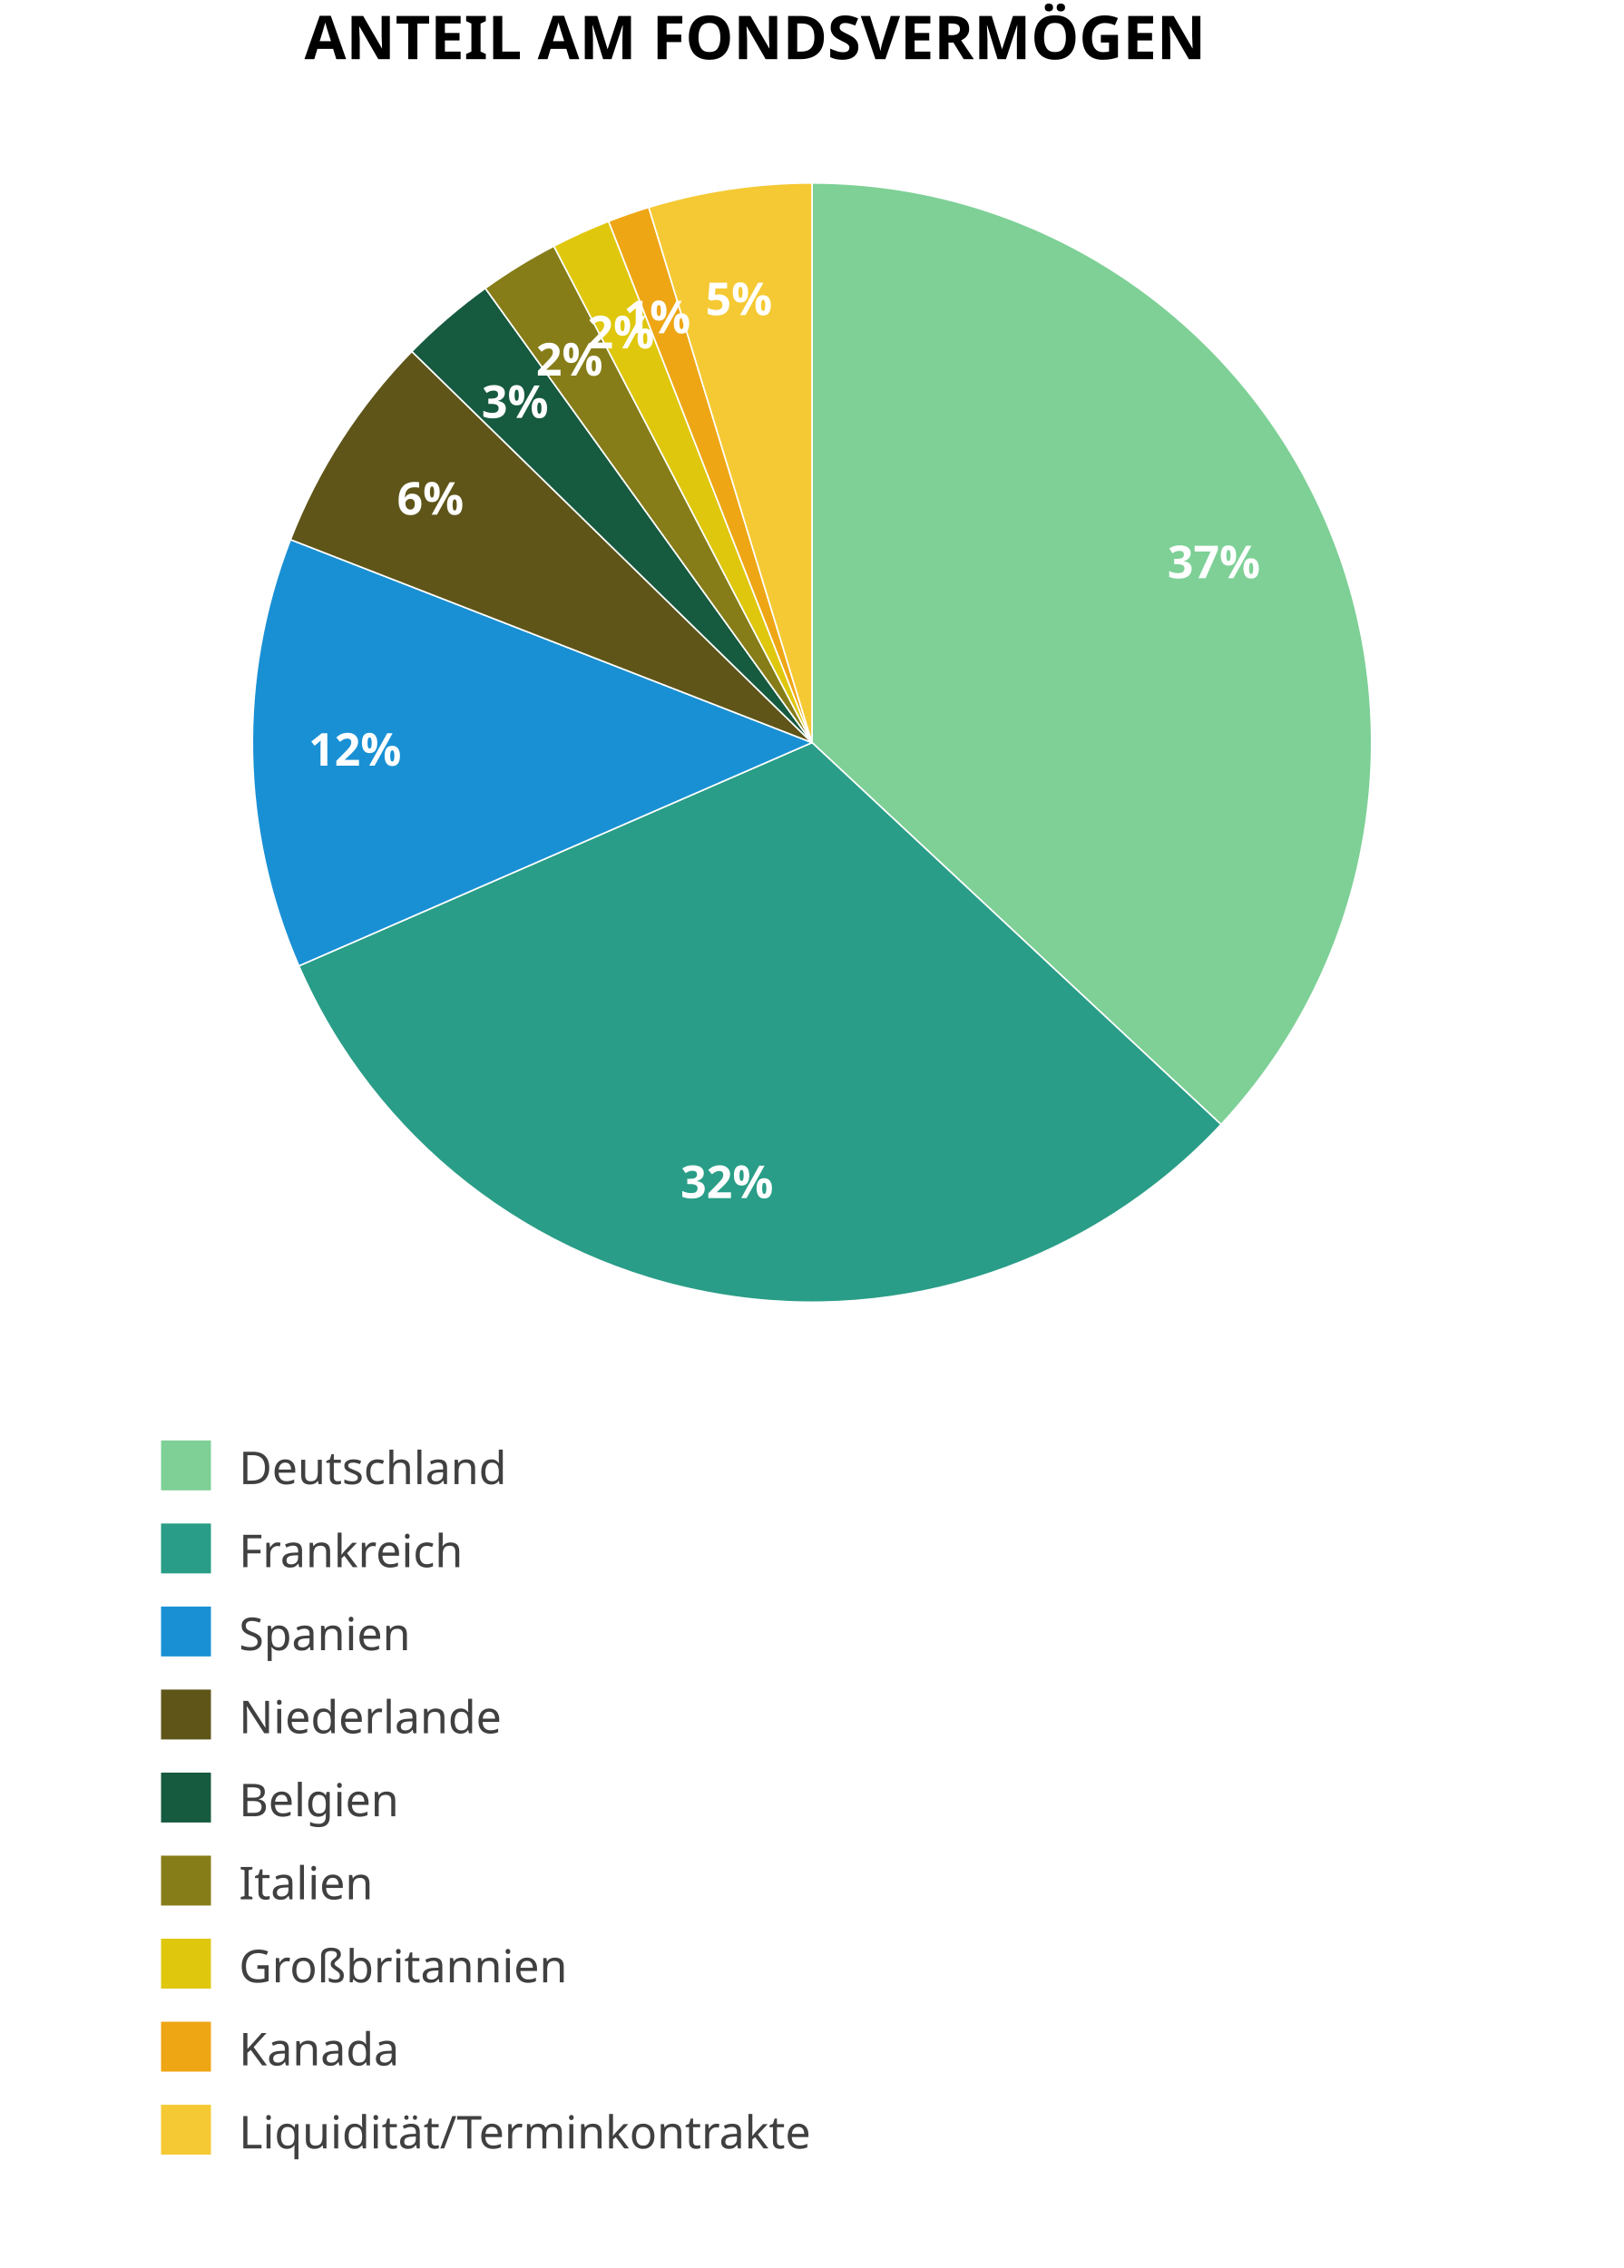
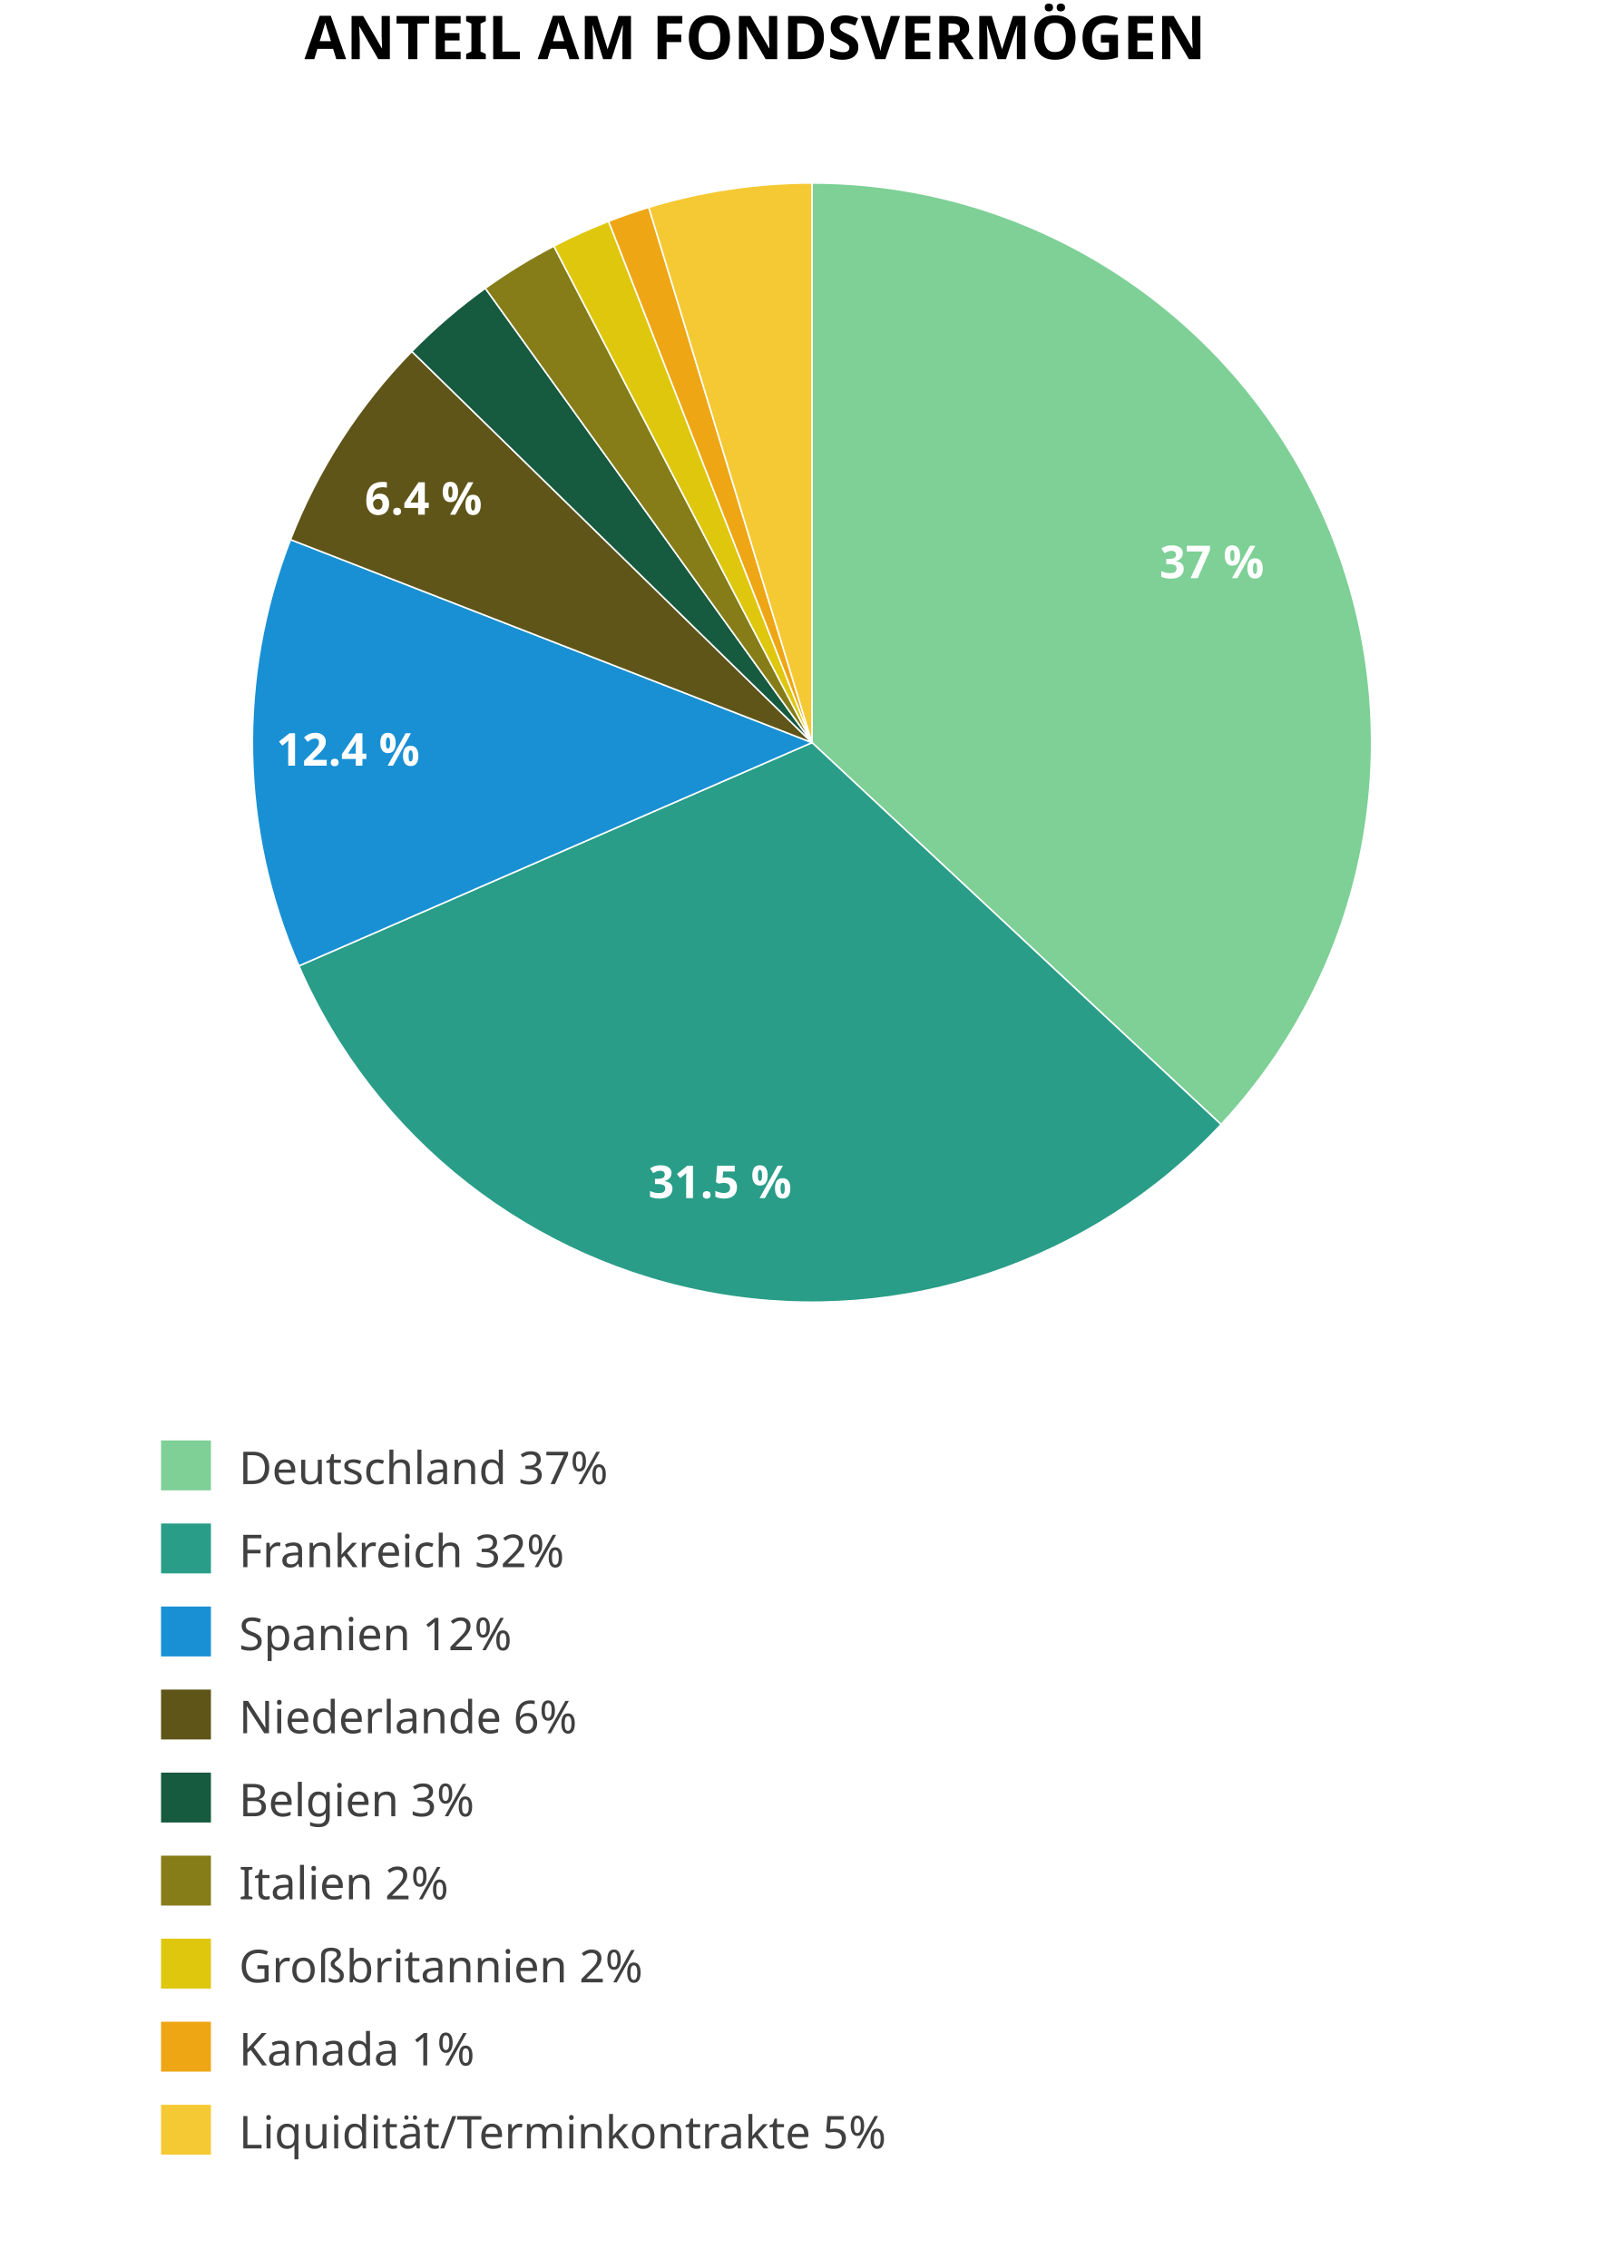
<svg xmlns="http://www.w3.org/2000/svg" style="fill-opacity:1; color-rendering:auto; color-interpolation:auto; text-rendering:auto; stroke:black; stroke-linecap:square; stroke-miterlimit:10; shape-rendering:auto; stroke-opacity:1; fill:black; stroke-dasharray:none; font-weight:normal; stroke-width:1; font-family:'Dialog'; font-style:normal; stroke-linejoin:miter; font-size:12px; stroke-dashoffset:0; image-rendering:auto;">
  <defs id="genericDefs" />
  <g>
    <defs id="defs1">
      <clipPath clipPathUnits="userSpaceOnUse" id="clipPath1">
        <path d="M0 0 L537 0 L537 750 L0 750 L0 0 Z" />
      </clipPath>
      <clipPath clipPathUnits="userSpaceOnUse" id="clipPath2">
        <path d="M5 25.281 L5 465.852 L532 465.852 L532 25.281 Z" />
      </clipPath>
    </defs>
    <g style="fill:white; text-rendering:optimizeLegibility; stroke:white;">
      <rect x="0" y="0" width="537" style="clip-path:url(#clipPath1); stroke:none;" height="750" />
    </g>
    <g style="font-size:20px; font-weight:bold; text-rendering:optimizeLegibility;">
      <text x="100.658" xml:space="preserve" y="19.564" style="clip-path:url(#clipPath1); stroke:none;">ANTEIL AM FONDSVERMÖGEN</text>
    </g>
    <g style="fill:white; text-rendering:optimizeLegibility; font-size:15px; stroke:white;">
      <rect x="1" y="471.852" width="535" style="clip-path:url(#clipPath1); stroke:none;" height="277.148" />
      <path d="M53 476.082 L70 476.082 L70 493.082 L53 493.082 L53 476.082 Z" style="fill:rgb(126,208,150); clip-path:url(#clipPath1); stroke:none;" />
      <path style="fill:none; stroke-width:0.5; clip-path:url(#clipPath1); stroke-linecap:round; stroke-linejoin:round;" d="M53 476.082 L70 476.082 L70 493.082 L53 493.082 L53 476.082 Z" />
    </g>
    <g style="stroke-linecap:round; font-size:15px; fill:rgb(64,64,64); text-rendering:optimizeLegibility; stroke-linejoin:round; stroke:rgb(64,64,64); stroke-width:0.5;">
-       <text x="79" xml:space="preserve" y="490.775" style="clip-path:url(#clipPath1); stroke:none;">Deutschland</text>
+       <text x="79" xml:space="preserve" y="490.775" style="clip-path:url(#clipPath1); stroke:none;">Deutschland 37%</text>
      <path d="M53 503.543 L70 503.543 L70 520.543 L53 520.543 L53 503.543 Z" style="fill:rgb(41,157,135); clip-path:url(#clipPath1); stroke:none;" />
      <path d="M53 503.543 L70 503.543 L70 520.543 L53 520.543 L53 503.543 Z" style="fill:none; clip-path:url(#clipPath1); stroke:white;" />
-       <text x="79" xml:space="preserve" y="518.236" style="clip-path:url(#clipPath1); stroke:none;">Frankreich</text>
+       <text x="79" xml:space="preserve" y="518.236" style="clip-path:url(#clipPath1); stroke:none;">Frankreich 32%</text>
      <path d="M53 531.004 L70 531.004 L70 548.004 L53 548.004 L53 531.004 Z" style="fill:rgb(25,144,212); clip-path:url(#clipPath1); stroke:none;" />
      <path d="M53 531.004 L70 531.004 L70 548.004 L53 548.004 L53 531.004 Z" style="fill:none; clip-path:url(#clipPath1); stroke:white;" />
-       <text x="79" xml:space="preserve" y="545.697" style="clip-path:url(#clipPath1); stroke:none;">Spanien</text>
+       <text x="79" xml:space="preserve" y="545.697" style="clip-path:url(#clipPath1); stroke:none;">Spanien 12%</text>
      <path d="M53 558.465 L70 558.465 L70 575.465 L53 575.465 L53 558.465 Z" style="fill:rgb(95,85,25); clip-path:url(#clipPath1); stroke:none;" />
      <path d="M53 558.465 L70 558.465 L70 575.465 L53 575.465 L53 558.465 Z" style="fill:none; clip-path:url(#clipPath1); stroke:white;" />
-       <text x="79" xml:space="preserve" y="573.158" style="clip-path:url(#clipPath1); stroke:none;">Niederlande</text>
+       <text x="79" xml:space="preserve" y="573.158" style="clip-path:url(#clipPath1); stroke:none;">Niederlande 6%</text>
      <path d="M53 585.926 L70 585.926 L70 602.926 L53 602.926 L53 585.926 Z" style="fill:rgb(22,90,63); clip-path:url(#clipPath1); stroke:none;" />
      <path d="M53 585.926 L70 585.926 L70 602.926 L53 602.926 L53 585.926 Z" style="fill:none; clip-path:url(#clipPath1); stroke:white;" />
-       <text x="79" xml:space="preserve" y="600.619" style="clip-path:url(#clipPath1); stroke:none;">Belgien</text>
+       <text x="79" xml:space="preserve" y="600.619" style="clip-path:url(#clipPath1); stroke:none;">Belgien 3%</text>
      <path d="M53 613.387 L70 613.387 L70 630.387 L53 630.387 L53 613.387 Z" style="fill:rgb(134,125,25); clip-path:url(#clipPath1); stroke:none;" />
      <path d="M53 613.387 L70 613.387 L70 630.387 L53 630.387 L53 613.387 Z" style="fill:none; clip-path:url(#clipPath1); stroke:white;" />
-       <text x="79" xml:space="preserve" y="628.08" style="clip-path:url(#clipPath1); stroke:none;">Italien</text>
+       <text x="79" xml:space="preserve" y="628.08" style="clip-path:url(#clipPath1); stroke:none;">Italien 2%</text>
      <path d="M53 640.848 L70 640.848 L70 657.848 L53 657.848 L53 640.848 Z" style="fill:rgb(223,199,13); clip-path:url(#clipPath1); stroke:none;" />
      <path d="M53 640.848 L70 640.848 L70 657.848 L53 657.848 L53 640.848 Z" style="fill:none; clip-path:url(#clipPath1); stroke:white;" />
-       <text x="79" xml:space="preserve" y="655.54" style="clip-path:url(#clipPath1); stroke:none;">Großbritannien</text>
+       <text x="79" xml:space="preserve" y="655.54" style="clip-path:url(#clipPath1); stroke:none;">Großbritannien 2%</text>
      <path d="M53 668.309 L70 668.309 L70 685.309 L53 685.309 L53 668.309 Z" style="fill:rgb(238,166,21); clip-path:url(#clipPath1); stroke:none;" />
      <path d="M53 668.309 L70 668.309 L70 685.309 L53 685.309 L53 668.309 Z" style="fill:none; clip-path:url(#clipPath1); stroke:white;" />
-       <text x="79" xml:space="preserve" y="683.001" style="clip-path:url(#clipPath1); stroke:none;">Kanada</text>
+       <text x="79" xml:space="preserve" y="683.001" style="clip-path:url(#clipPath1); stroke:none;">Kanada 1%</text>
      <path d="M53 695.769 L70 695.769 L70 712.769 L53 712.769 L53 695.769 Z" style="fill:rgb(245,201,51); clip-path:url(#clipPath1); stroke:none;" />
      <path d="M53 695.769 L70 695.769 L70 712.769 L53 712.769 L53 695.769 Z" style="fill:none; clip-path:url(#clipPath1); stroke:white;" />
-       <text x="79" xml:space="preserve" y="710.462" style="clip-path:url(#clipPath1); stroke:none;">Liquidität/Terminkontrakte</text>
+       <text x="79" xml:space="preserve" y="710.462" style="clip-path:url(#clipPath1); stroke:none;">Liquidität/Terminkontrakte 5%</text>
      <rect x="5" y="25.281" width="527" style="clip-path:url(#clipPath1); fill:white; stroke:none;" height="440.57" />
      <rect x="5" y="25.281" width="527" style="clip-path:url(#clipPath1); fill:none; stroke:white;" height="440.57" />
      <path d="M268.5 60.527 C342.187 60.527 408.851 104.247 438.214 171.831 C467.577 239.415 454.042 317.98 403.756 371.842 L268.5 245.566 Z" style="fill:white; clip-path:url(#clipPath2); stroke:none;" />
      <path d="M403.756 371.842 C361.212 417.411 298.582 438.495 237.141 427.929 C175.701 417.364 123.711 376.571 98.833 319.408 L268.5 245.566 Z" style="fill:white; clip-path:url(#clipPath2); stroke:none;" />
      <path d="M98.833 319.408 C79.343 274.627 78.348 223.956 96.064 178.444 L268.5 245.566 Z" style="fill:white; clip-path:url(#clipPath2); stroke:none;" />
      <path d="M96.064 178.444 C105.107 155.213 118.75 134.049 136.176 116.222 L268.5 245.566 Z" style="fill:white; clip-path:url(#clipPath2); stroke:none;" />
      <path d="M136.176 116.222 C143.658 108.568 151.79 101.577 160.481 95.328 L268.5 245.566 Z" style="fill:white; clip-path:url(#clipPath2); stroke:none;" />
      <path d="M160.481 95.328 C167.69 90.145 175.264 85.487 183.142 81.391 L268.5 245.566 Z" style="fill:white; clip-path:url(#clipPath2); stroke:none;" />
      <path d="M183.142 81.391 C189.024 78.333 195.066 75.593 201.242 73.183 L268.5 245.566 Z" style="fill:white; clip-path:url(#clipPath2); stroke:none;" />
      <path d="M201.242 73.183 C205.611 71.478 210.044 69.94 214.53 68.572 L268.5 245.566 Z" style="fill:white; clip-path:url(#clipPath2); stroke:none;" />
      <path d="M214.53 68.572 C232.024 63.238 250.211 60.527 268.5 60.527 L268.5 245.566 Z" style="fill:white; clip-path:url(#clipPath2); stroke:none;" />
      <path d="M268.5 60.527 A185.04 185.04 0 0 1 403.756 371.842L 268.5 245.566 Z" style="fill:rgb(126,208,150); clip-path:url(#clipPath2); stroke:none;" />
      <path d="M268.5 60.527 A185.04 185.04 0 0 1 403.756 371.842L 268.5 245.566 Z" style="fill:none; clip-path:url(#clipPath2); stroke:white;" />
      <path d="M403.756 371.842 A185.04 185.04 0 0 1 98.833 319.408L 268.5 245.566 Z" style="fill:rgb(41,157,135); clip-path:url(#clipPath2); stroke:none;" />
      <path d="M403.756 371.842 A185.04 185.04 0 0 1 98.833 319.408L 268.5 245.566 Z" style="fill:none; clip-path:url(#clipPath2); stroke:white;" />
      <path d="M98.833 319.408 A185.04 185.04 0 0 1 96.064 178.444L 268.5 245.566 Z" style="fill:rgb(25,144,212); clip-path:url(#clipPath2); stroke:none;" />
      <path d="M98.833 319.408 A185.04 185.04 0 0 1 96.064 178.444L 268.5 245.566 Z" style="fill:none; clip-path:url(#clipPath2); stroke:white;" />
      <path d="M96.064 178.444 A185.04 185.04 0 0 1 136.176 116.222L 268.5 245.566 Z" style="fill:rgb(95,85,25); clip-path:url(#clipPath2); stroke:none;" />
      <path d="M96.064 178.444 A185.04 185.04 0 0 1 136.176 116.222L 268.5 245.566 Z" style="fill:none; clip-path:url(#clipPath2); stroke:white;" />
      <path d="M136.176 116.222 A185.04 185.04 0 0 1 160.481 95.328L 268.5 245.566 Z" style="fill:rgb(22,90,63); clip-path:url(#clipPath2); stroke:none;" />
      <path d="M136.176 116.222 A185.04 185.04 0 0 1 160.481 95.328L 268.5 245.566 Z" style="fill:none; clip-path:url(#clipPath2); stroke:white;" />
      <path d="M160.481 95.328 A185.04 185.04 0 0 1 183.142 81.391L 268.5 245.566 Z" style="fill:rgb(134,125,25); clip-path:url(#clipPath2); stroke:none;" />
      <path d="M160.481 95.328 A185.04 185.04 0 0 1 183.142 81.391L 268.5 245.566 Z" style="fill:none; clip-path:url(#clipPath2); stroke:white;" />
      <path d="M183.142 81.391 A185.04 185.04 0 0 1 201.242 73.183L 268.5 245.566 Z" style="fill:rgb(223,199,13); clip-path:url(#clipPath2); stroke:none;" />
      <path d="M183.142 81.391 A185.04 185.04 0 0 1 201.242 73.183L 268.5 245.566 Z" style="fill:none; clip-path:url(#clipPath2); stroke:white;" />
      <path d="M201.242 73.183 A185.04 185.04 0 0 1 214.53 68.572L 268.5 245.566 Z" style="fill:rgb(238,166,21); clip-path:url(#clipPath2); stroke:none;" />
      <path d="M201.242 73.183 A185.04 185.04 0 0 1 214.53 68.572L 268.5 245.566 Z" style="fill:none; clip-path:url(#clipPath2); stroke:white;" />
      <path d="M214.53 68.572 A185.04 185.04 0 0 1 268.5 60.527L 268.5 245.566 Z" style="fill:rgb(245,201,51); clip-path:url(#clipPath2); stroke:none;" />
      <path d="M214.53 68.572 A185.04 185.04 0 0 1 268.5 60.527L 268.5 245.566 Z" style="fill:none; clip-path:url(#clipPath2); stroke:white;" />
-       <text x="386.048" y="191.193" style="clip-path:url(#clipPath2); fill:white; stroke:none; font-weight:bold;" xml:space="preserve">37%</text>
-       <text x="225.048" y="396.193" style="clip-path:url(#clipPath2); fill:white; stroke:none; font-weight:bold;" xml:space="preserve">32%</text>
-       <text x="102.048" y="253.193" style="clip-path:url(#clipPath2); fill:white; stroke:none; font-weight:bold;" xml:space="preserve">12%</text>
-       <text x="131.267" y="170.193" style="clip-path:url(#clipPath2); fill:white; stroke:none; font-weight:bold;" xml:space="preserve">6%</text>
-       <text x="159.267" y="138.193" style="clip-path:url(#clipPath2); fill:white; stroke:none; font-weight:bold;" xml:space="preserve">3%</text>
-       <text x="177.267" y="124.193" style="clip-path:url(#clipPath2); fill:white; stroke:none; font-weight:bold;" xml:space="preserve">2%</text>
-       <text x="194.267" y="115.193" style="clip-path:url(#clipPath2); fill:white; stroke:none; font-weight:bold;" xml:space="preserve">2%</text>
-       <text x="206.267" y="110.193" style="clip-path:url(#clipPath2); fill:white; stroke:none; font-weight:bold;" xml:space="preserve">1%</text>
-       <text x="233.267" y="104.193" style="clip-path:url(#clipPath2); fill:white; stroke:none; font-weight:bold;" xml:space="preserve">5%</text>
+       <text x="383.437" y="191.193" style="clip-path:url(#clipPath2); fill:white; stroke:none; font-weight:bold;" xml:space="preserve">37 %</text>
+       <text x="214.37" y="396.193" style="clip-path:url(#clipPath2); fill:white; stroke:none; font-weight:bold;" xml:space="preserve">31.5 %</text>
+       <text x="91.37" y="253.193" style="clip-path:url(#clipPath2); fill:white; stroke:none; font-weight:bold;" xml:space="preserve">12.4 %</text>
+       <text x="120.588" y="170.193" style="clip-path:url(#clipPath2); fill:white; stroke:none; font-weight:bold;" xml:space="preserve">6.4 %</text>
      <rect x="5" y="25.281" width="527" style="clip-path:url(#clipPath1); fill:none; stroke:white;" height="440.57" />
    </g>
  </g>
</svg>
